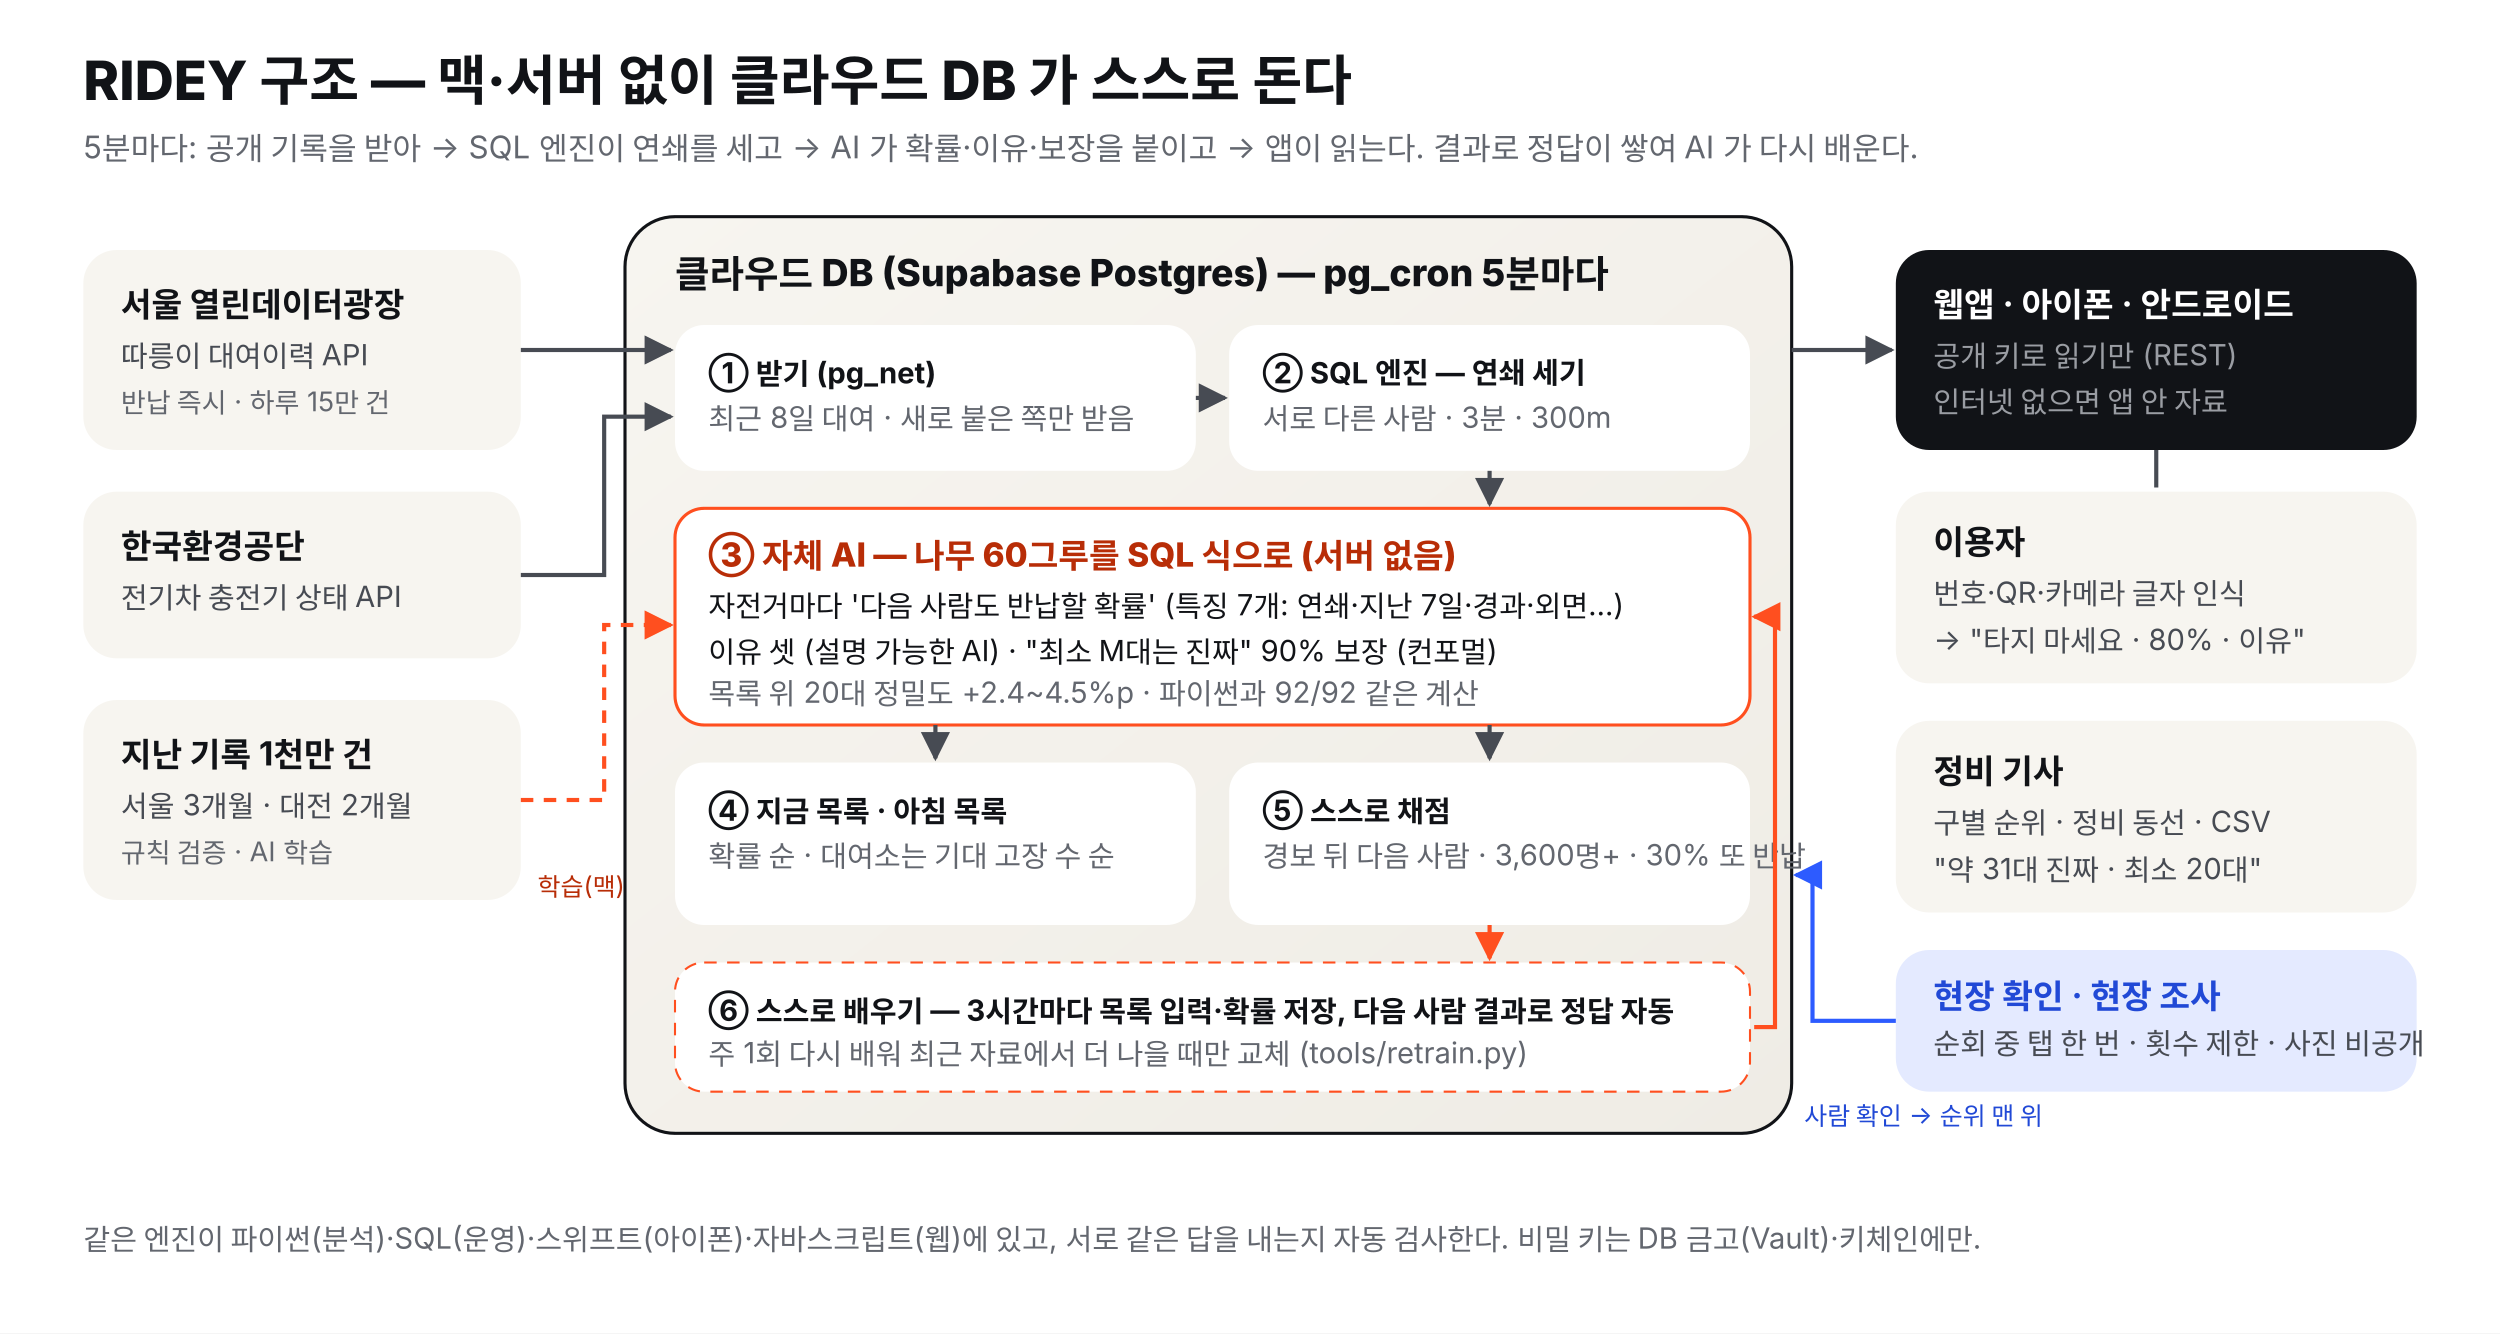
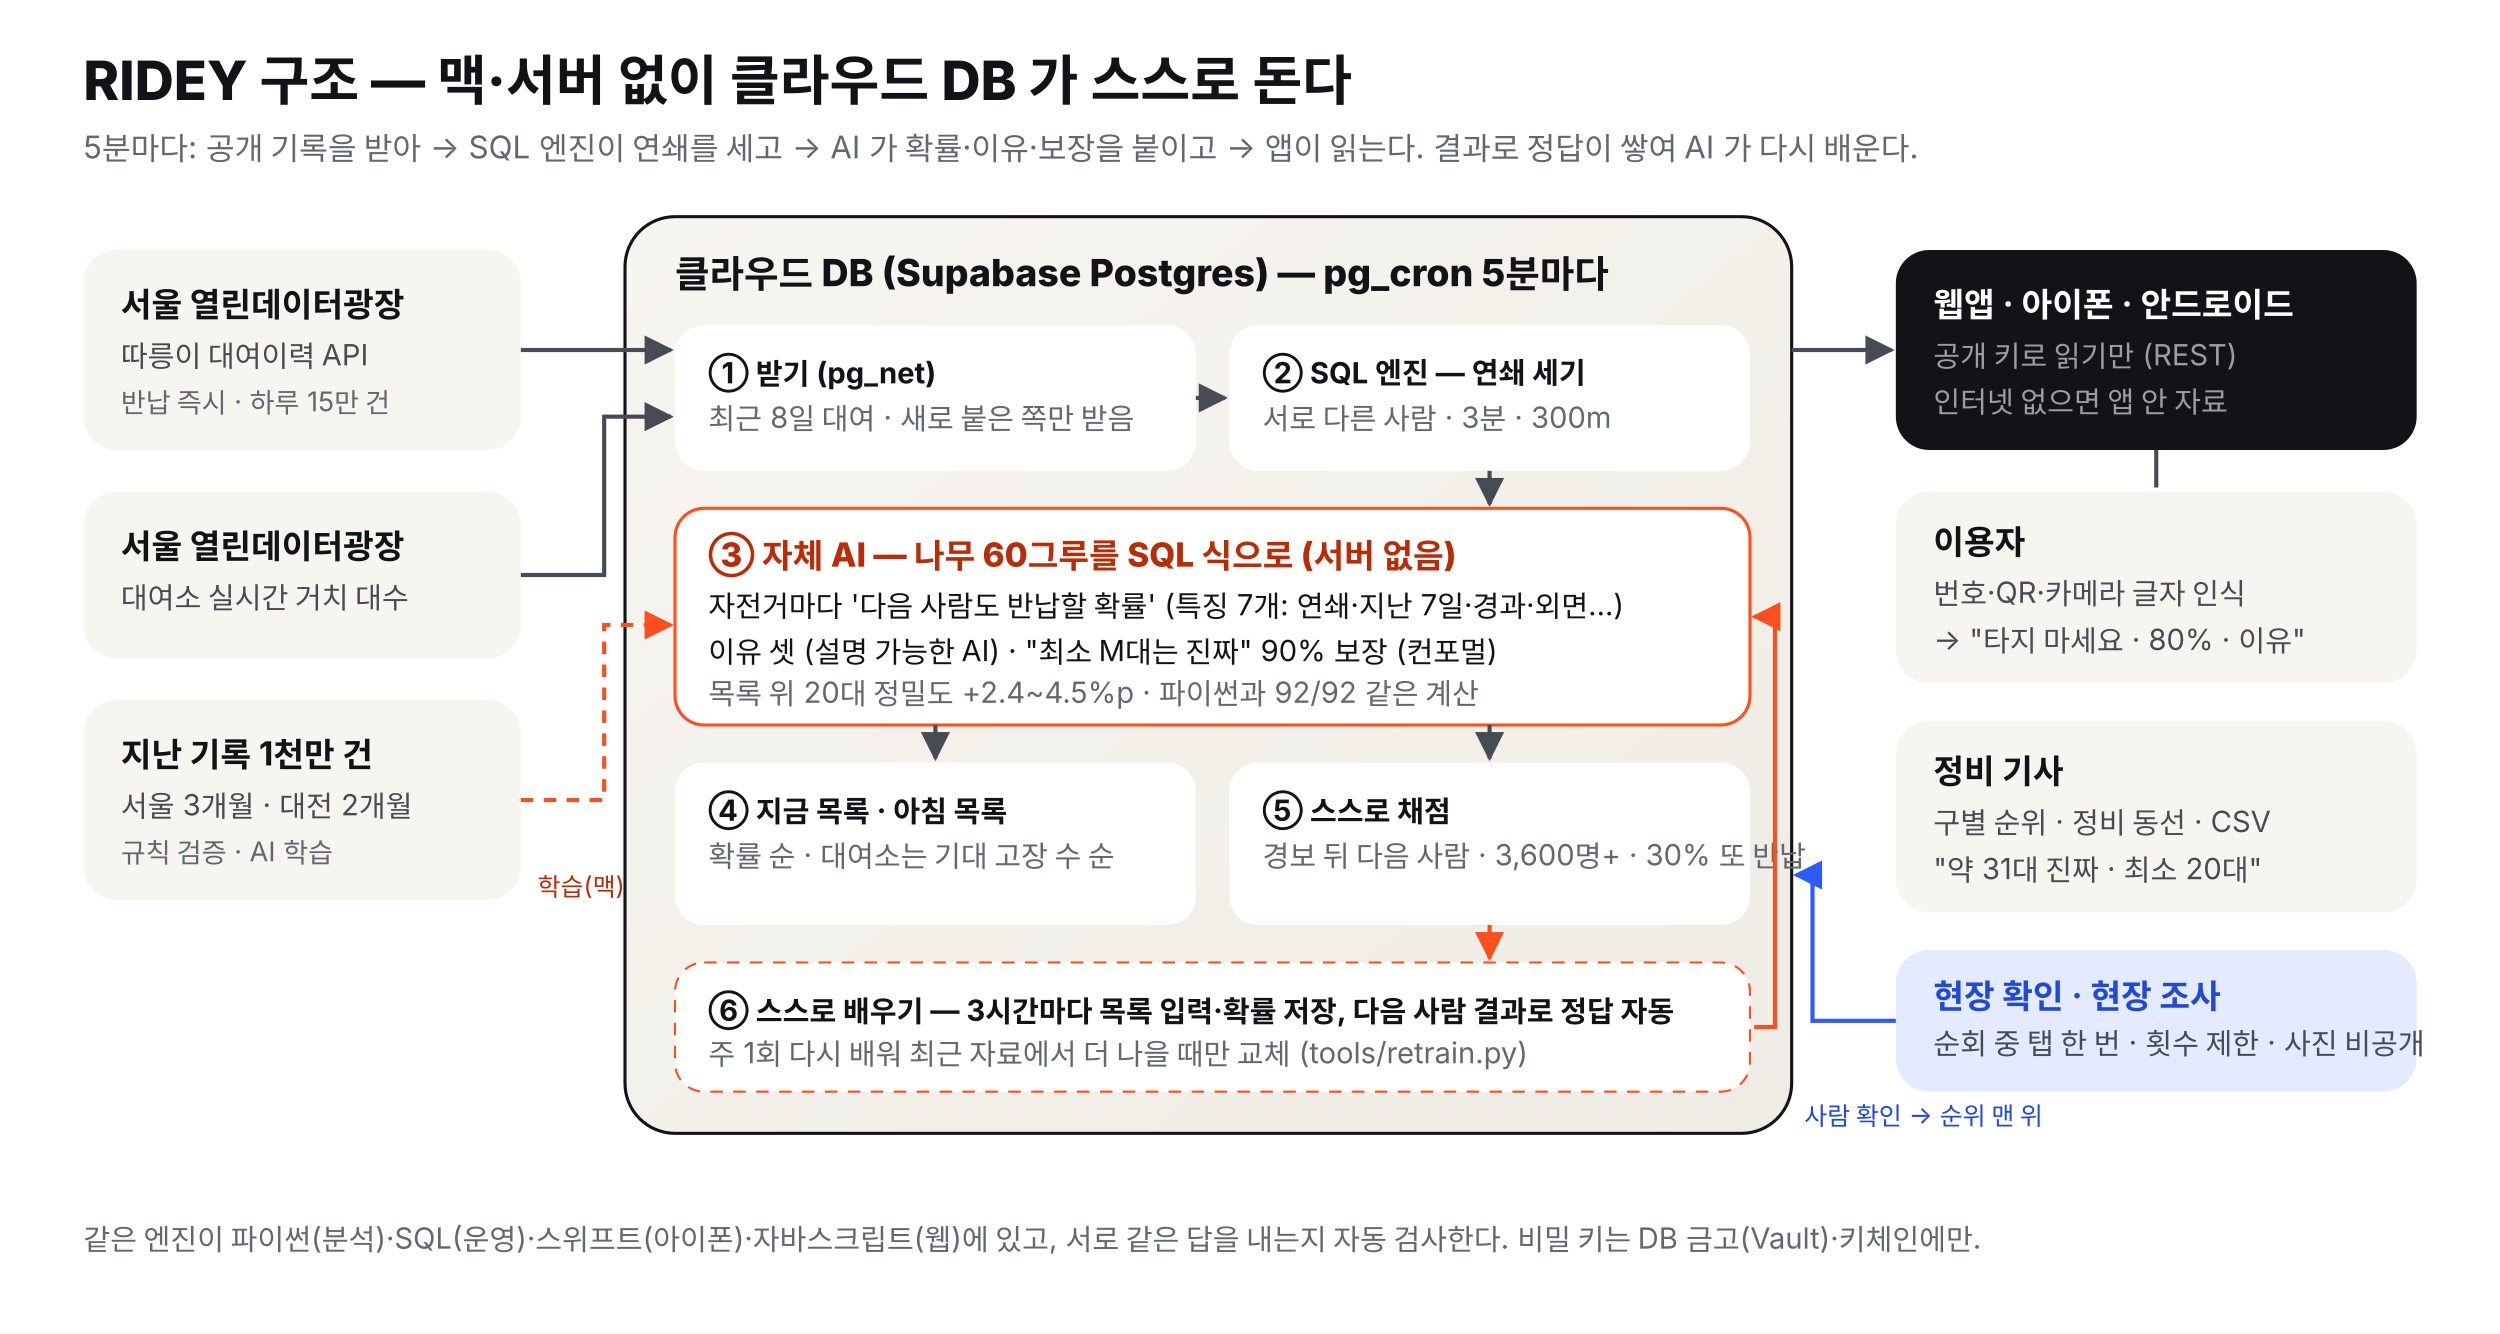
<svg xmlns="http://www.w3.org/2000/svg" viewBox="0 0 1200 640" font-family="-apple-system, 'Apple SD Gothic Neo', 'Noto Sans KR', 'Pretendard', sans-serif">
  <defs>
    <marker id="a" viewBox="0 0 10 10" refX="9" refY="5" markerWidth="7" markerHeight="7" orient="auto-start-reverse">
      <path d="M0 0 L10 5 L0 10 z" fill="#474B53" />
    </marker>
    <marker id="g" viewBox="0 0 10 10" refX="9" refY="5" markerWidth="7" markerHeight="7" orient="auto-start-reverse">
      <path d="M0 0 L10 5 L0 10 z" fill="#FF4F1F" />
    </marker>
    <linearGradient id="db" x1="0" y1="0" x2="1" y2="1">
      <stop offset="0" stop-color="#F7F5F0" />
      <stop offset="1" stop-color="#EFECE5" />
    </linearGradient>
    <marker id="b" viewBox="0 0 10 10" refX="9" refY="5" markerWidth="7" markerHeight="7" orient="auto-start-reverse">
      <path d="M0 0 L10 5 L0 10 z" fill="#2D5BFF" />
    </marker>
  </defs>
  <rect width="1200" height="640" fill="#ffffff" />
  <text x="40" y="48" font-size="26" font-weight="800" fill="#111317">RIDEY 구조 — 맥·서버 없이 클라우드 DB 가 스스로 돈다</text>
  <text x="40" y="76" font-size="15" fill="#63676F">5분마다: 공개 기록을 받아 → SQL 엔진이 연쇄를 세고 → AI 가 확률·이유·보장을 붙이고 → 앱이 읽는다. 결과로 정답이 쌓여 AI 가 다시 배운다.</text>
  <g>
    <rect x="40" y="120" width="210" height="96" rx="16" fill="#F7F5F0" />
    <text x="58" y="152" font-size="16" font-weight="700" fill="#111317">서울 열린데이터광장</text>
    <text x="58" y="176" font-size="14" fill="#474B53">따릉이 대여이력 API</text>
    <text x="58" y="198" font-size="13" fill="#63676F">반납 즉시 · 하루 15만 건</text>
    <rect x="40" y="236" width="210" height="80" rx="16" fill="#F7F5F0" />
-     <text x="58" y="268" font-size="16" font-weight="700" fill="#111317">한국환경공단</text>
-     <text x="58" y="292" font-size="14" fill="#474B53">전기차 충전기 상태 API</text>
+     <text x="58" y="268" font-size="16" font-weight="700" fill="#111317">서울 열린데이터광장</text>
+     <text x="58" y="292" font-size="14" fill="#474B53">대여소 실시간 거치 대수</text>
    <rect x="40" y="336" width="210" height="96" rx="16" fill="#F7F5F0" />
    <text x="58" y="368" font-size="16" font-weight="700" fill="#111317">지난 기록 1천만 건</text>
    <text x="58" y="392" font-size="14" fill="#474B53">서울 3개월 · 대전 2개월</text>
    <text x="58" y="414" font-size="13" fill="#63676F">규칙 검증 · AI 학습</text>
  </g>
  <rect x="300" y="104" width="560" height="440" rx="24" fill="url(#db)" stroke="#111317" stroke-width="1.5" />
  <text x="324" y="138" font-size="18" font-weight="800" fill="#111317">클라우드 DB (Supabase Postgres) — pg_cron 5분마다</text>
  <g font-size="14">
    <rect x="324" y="156" width="250" height="70" rx="14" fill="#fff" />
    <text x="340" y="184" font-weight="700" fill="#111317">① 받기 (pg_net)</text>
    <text x="340" y="206" fill="#63676F">최근 8일 대여 · 새로 붙은 쪽만 받음</text>
    <rect x="590" y="156" width="250" height="70" rx="14" fill="#fff" />
    <text x="606" y="184" font-weight="700" fill="#111317">② SQL 엔진 — 연쇄 세기</text>
    <text x="606" y="206" fill="#63676F">서로 다른 사람 · 3분 · 300m</text>
    <rect x="324" y="244" width="516" height="104" rx="14" fill="#fff" stroke="#FF4F1F" stroke-width="1.5" />
    <text x="340" y="272" font-weight="800" fill="#B82D07" font-size="16">③ 자체 AI — 나무 60그루를 SQL 식으로 (서버 없음)</text>
    <text x="340" y="296" fill="#111317">자전거마다 '다음 사람도 반납할 확률' (특징 7개: 연쇄·지난 7일·경과·외면…)</text>
    <text x="340" y="318" fill="#111317">이유 셋 (설명 가능한 AI) · "최소 M대는 진짜" 90% 보장 (컨포멀)</text>
    <text x="340" y="338" fill="#63676F">목록 위 20대 정밀도 +2.4~4.5%p · 파이썬과 92/92 같은 계산</text>
    <rect x="324" y="366" width="250" height="78" rx="14" fill="#fff" />
    <text x="340" y="394" font-weight="700" fill="#111317">④ 지금 목록 · 아침 목록</text>
    <text x="340" y="416" fill="#63676F">확률 순 · 대여소는 기대 고장 수 순</text>
    <rect x="590" y="366" width="250" height="78" rx="14" fill="#fff" />
    <text x="606" y="394" font-weight="700" fill="#111317">⑤ 스스로 채점</text>
    <text x="606" y="416" fill="#63676F">경보 뒤 다음 사람 · 3,600명+ · 30% 또 반납</text>
    <rect x="324" y="462" width="516" height="62" rx="14" fill="#fff" stroke="#FF4F1F" stroke-dasharray="6 5" />
    <text x="340" y="490" font-weight="700" fill="#111317">⑥ 스스로 배우기 — 3시간마다 목록 입력·확률 저장, 다음 사람 결과로 정답 자동</text>
    <text x="340" y="511" fill="#63676F">주 1회 다시 배워 최근 자료에서 더 나을 때만 교체 (tools/retrain.py)</text>
  </g>
  <path d="M574 191 H588" stroke="#474B53" stroke-width="2" marker-end="url(#a)" />
  <path d="M715 226 V242" stroke="#474B53" stroke-width="2" marker-end="url(#a)" />
  <path d="M449 348 V364" stroke="#474B53" stroke-width="2" marker-end="url(#a)" />
  <path d="M715 348 V364" stroke="#474B53" stroke-width="2" marker-end="url(#a)" />
  <path d="M715 444 V460" stroke="#FF4F1F" stroke-width="2" marker-end="url(#g)" />
  <path d="M842 493 H852 V296 H842" fill="none" stroke="#FF4F1F" stroke-width="2" marker-end="url(#g)" />
  <path d="M250 168 H322" stroke="#474B53" stroke-width="2" marker-end="url(#a)" />
  <path d="M250 276 H290 V200 H322" fill="none" stroke="#474B53" stroke-width="2" marker-end="url(#a)" />
  <path d="M250 384 H290 V300 H322" fill="none" stroke="#FF4F1F" stroke-width="2" stroke-dasharray="6 5" marker-end="url(#g)" />
  <text x="258" y="430" font-size="12" fill="#B82D07">학습(맥)</text>
  <g font-size="14">
    <rect x="910" y="120" width="250" height="96" rx="16" fill="#111317" />
    <text x="928" y="152" font-size="16" font-weight="700" fill="#fff">웹앱 · 아이폰 · 안드로이드</text>
    <text x="928" y="176" fill="#9A9DA3">공개 키로 읽기만 (REST)</text>
    <text x="928" y="198" fill="#9A9DA3">인터넷 없으면 앱 안 자료</text>
    <rect x="910" y="236" width="250" height="92" rx="16" fill="#F7F5F0" />
    <text x="928" y="266" font-size="16" font-weight="700" fill="#111317">이용자</text>
    <text x="928" y="290" fill="#474B53">번호·QR·카메라 글자 인식</text>
    <text x="928" y="312" fill="#474B53">→ "타지 마세요 · 80% · 이유"</text>
    <rect x="910" y="346" width="250" height="92" rx="16" fill="#F7F5F0" />
    <text x="928" y="376" font-size="16" font-weight="700" fill="#111317">정비 기사</text>
    <text x="928" y="400" fill="#474B53">구별 순위 · 정비 동선 · CSV</text>
    <text x="928" y="422" fill="#474B53">"약 31대 진짜 · 최소 20대"</text>
    <rect x="910" y="456" width="250" height="68" rx="16" fill="#E4EAFF" />
    <text x="928" y="484" font-size="16" font-weight="700" fill="#2149D6">현장 확인 · 현장 조사</text>
    <text x="928" y="506" fill="#474B53">순회 중 탭 한 번 · 횟수 제한 · 사진 비공개</text>
  </g>
  <path d="M860 168 H908" stroke="#474B53" stroke-width="2" marker-end="url(#a)" />
  <path d="M1035 216 V234" stroke="#474B53" stroke-width="2" />
  <path d="M910 490 H870 V420 H862" fill="none" stroke="#2D5BFF" stroke-width="2" marker-end="url(#b)" />
  <text x="866" y="540" font-size="12" fill="#2149D6">사람 확인 → 순위 맨 위</text>
  <text x="40" y="600" font-size="14" fill="#63676F">같은 엔진이 파이썬(분석)·SQL(운영)·스위프트(아이폰)·자바스크립트(웹)에 있고, 서로 같은 답을 내는지 자동 검사한다. 비밀 키는 DB 금고(Vault)·키체인에만.</text>
</svg>
